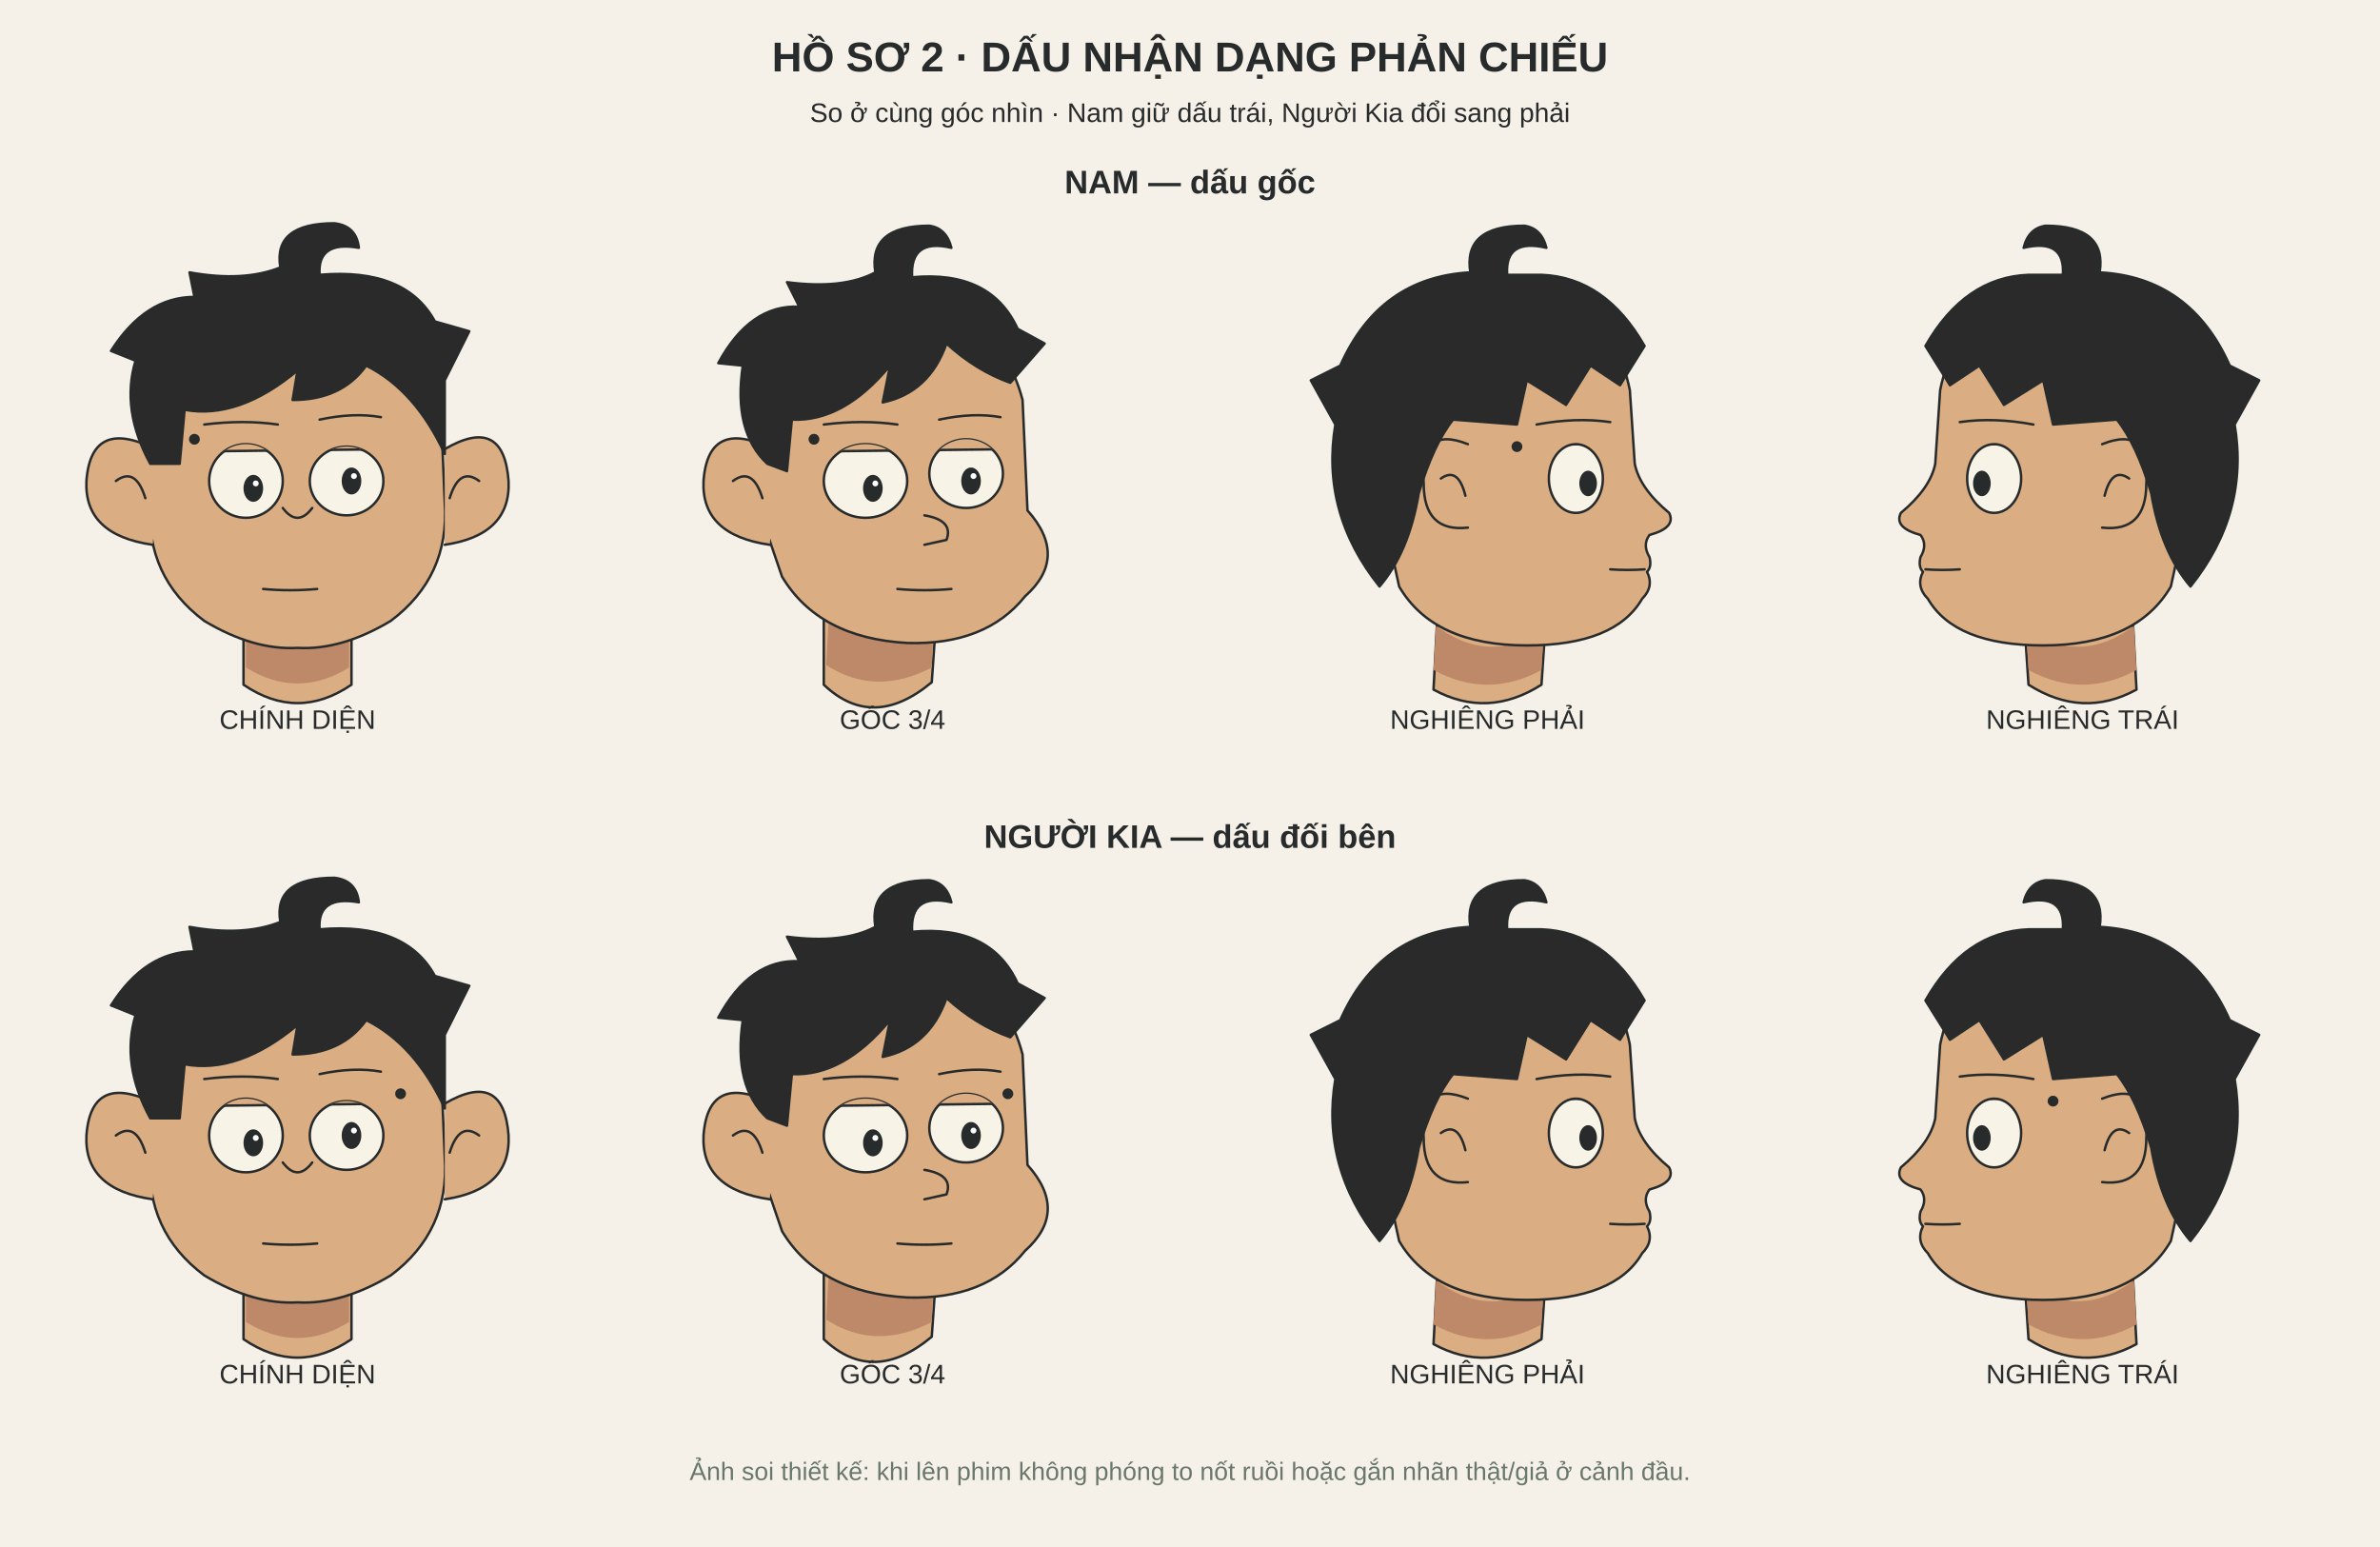
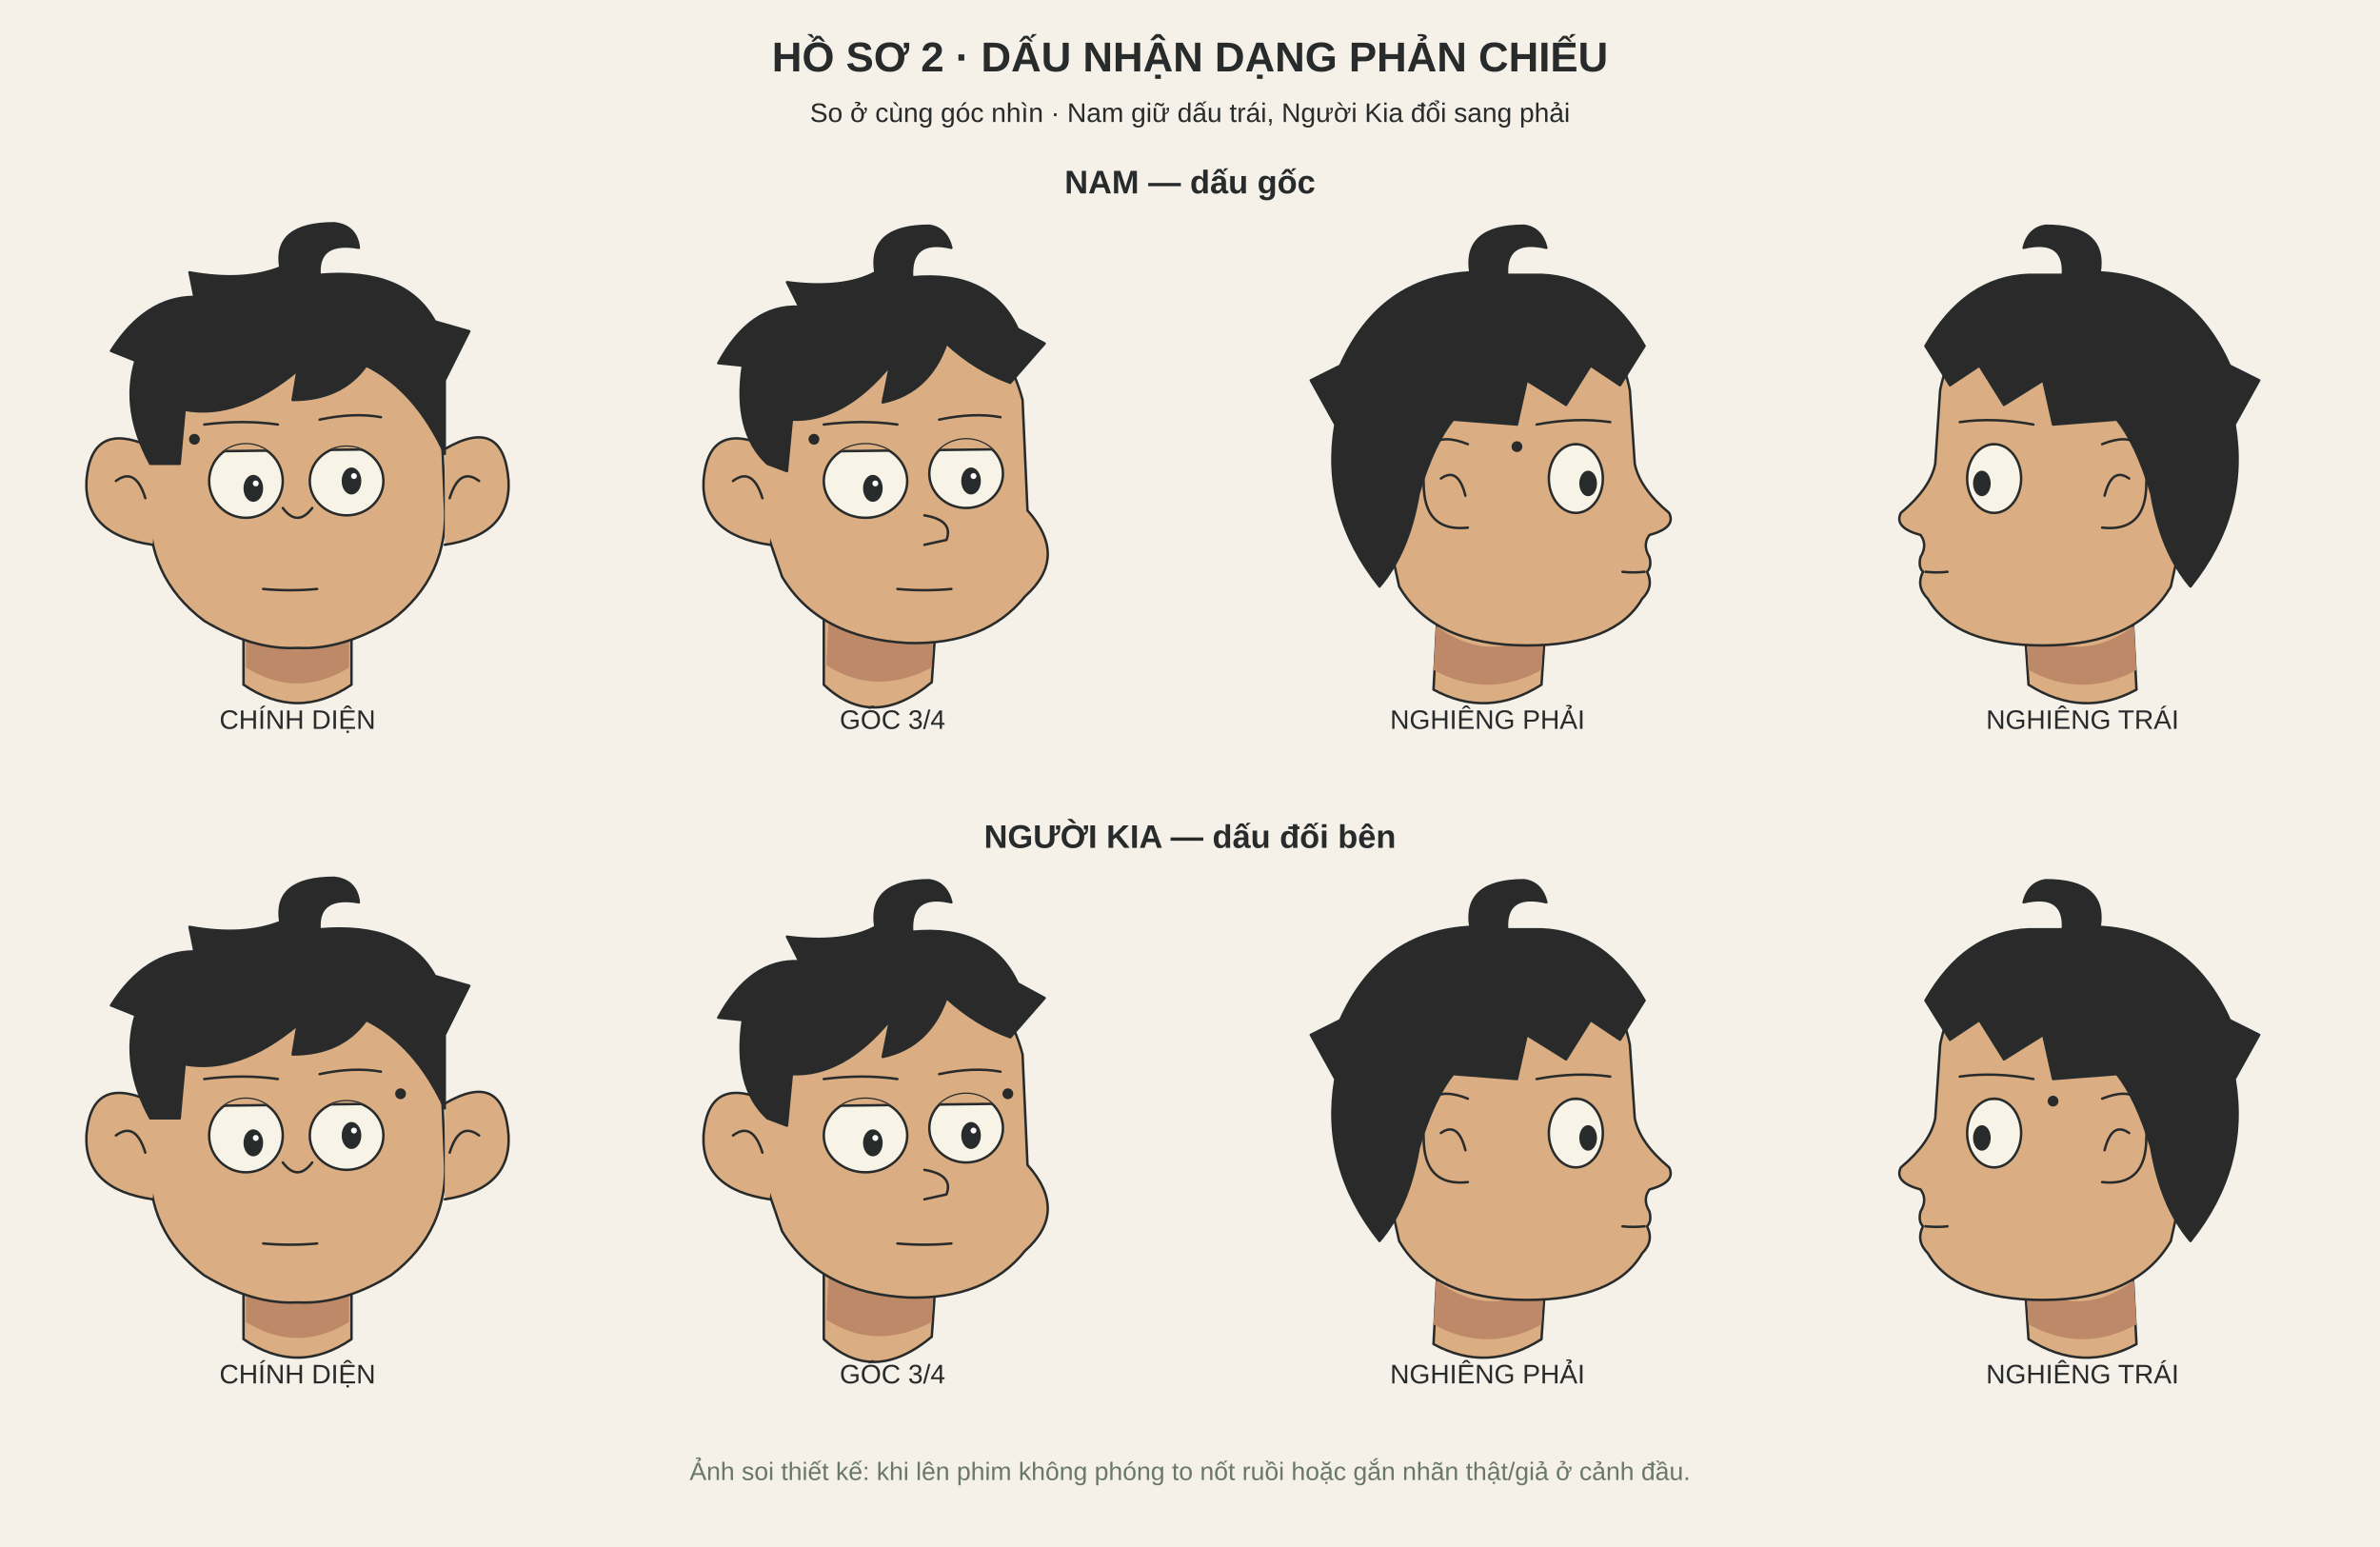
<svg xmlns="http://www.w3.org/2000/svg" width="1600" height="1040" viewBox="0 0 1600 1040">
  <rect width="1600" height="1040" fill="#f6f1e8" />
  <g font-family="Arial,sans-serif" fill="#282b2b" text-anchor="middle">
    <text x="800" y="48" font-size="28" font-weight="700">HỒ SƠ 2 · DẤU NHẬN DẠNG PHẢN CHIẾU</text>
    <text x="800" y="82" font-size="18">So ở cùng góc nhìn · Nam giữ dấu trái, Người Kia đổi sang phải</text>
    <g>
      <text x="800" y="130" font-size="22" font-weight="700">NAM — dấu gốc</text>
      <g>
        <g transform="translate(200 160) scale(1.65 1.65)">
          <g transform="translate(0 0) scale(1)" stroke="#282b2b" style="stroke-width:calc(3.5px * var(--lw, 1))" stroke-linejoin="round" stroke-linecap="round">
            <path d="M -22 141 L -22 182 Q 0 197 22 182 L 22 141" fill="#dbad82" />
            <path d="M -21 155 Q 0 171 21 155 L 21 175 Q 0 188 -21 175 Z" fill="#bd8968" stroke="none" />
            <path d="M -58 60 Q -52 25 0 25 Q 52 25 58 60 L 60 108 Q 62 138 38 156 Q 18 168 0 167 Q -18 168 -38 156 Q -62 138 -60 108 Z" fill="#dbad82" />
            <path d="M -56 87 Q -84 72 -86 99 Q -87 121 -59 125 M 60 86 Q 84 72 86 99 Q 87 121 60 125" fill="#dbad82" />
            <path d="M -74 99 Q -66 93 -62 106 M 74 99 Q 66 93 62 106" fill="none" style="stroke-width:calc(2.4px * var(--lw, 1))" />
            <path d="M -60 92 Q -72 70 -66 50 L -76 46 Q -62 24 -42 24 L -44 14 Q -22 18 -7 12 Q -10 -6 15 -6 Q 24 -5 25 4 Q 8 1 9 15 Q 44 12 56 34 L 70 38 L 60 58 L 60 88 Q 48 62 28 52 Q 18 66 -2 66 L 0 54 Q -24 74 -46 70 L -48 92 Z" fill="#292a29" />
            <g transform="translate(-10 0)">
              <defs>
                <clipPath id="nam-front-1-R4pe-eyes">
                  <ellipse cx="-11" cy="99" rx="15" ry="15" />
                  <ellipse cx="30" cy="99" rx="15" ry="14" />
                </clipPath>
              </defs>
              <ellipse cx="-11" cy="99" rx="15" ry="15" fill="#f8f3e7" style="stroke-width:calc(2.5px * var(--lw, 1))" />
              <ellipse cx="30" cy="99" rx="15" ry="14" fill="#f8f3e7" style="stroke-width:calc(2.5px * var(--lw, 1))" />
              <g clip-path="url(#nam-front-1-R4pe-eyes)">
                <ellipse cx="-8" cy="102" rx="4" ry="5.5" fill="#282b2b" stroke="none" />
                <ellipse cx="32" cy="99" rx="4" ry="5.5" fill="#282b2b" stroke="none" />
                <circle cx="-7" cy="100" r="1.2" fill="#ffffff" stroke="none" />
                <circle cx="33" cy="97" r="1.2" fill="#ffffff" stroke="none" />
                <path d="M -33 73 L 51 73 L 51 86 L -33 87 Z" fill="#dbad82" style="stroke-width:calc(2.5px * var(--lw, 1))" />
              </g>
              <path d="M -28 76 Q -12 74 2 76 M 19 74 Q 33 71 44 73" fill="none" style="stroke-width:calc(5.5px * var(--lw, 1))" />
              <circle cx="-32" data-identity-mark="nam" cy="82" r="2.2" fill="#282b2b" stroke="none" />
              <path d="M 4 110 Q 10 118 16 110" fill="none" style="stroke-width:calc(2.5px * var(--lw, 1))" />
              <g transform="translate(-6 0)">
                <path d="M 2 143 Q 13 144 24 143" fill="none" style="stroke-width:calc(2.6px * var(--lw, 1))" />
              </g>
            </g>
          </g>
        </g>
        <text x="200" y="490" font-size="18">CHÍNH DIỆN</text>
      </g>
      <g>
        <g transform="translate(600 160) scale(1.65 1.65)">
          <g transform="translate(0 0) scale(1)" stroke="#282b2b" style="stroke-width:calc(3.5px * var(--lw, 1))" stroke-linejoin="round" stroke-linecap="round">
            <path d="M -28 141 L -28 182 Q -8 201 16 181 L 19 138" fill="#dbad82" />
            <path d="M -26 155 Q -8 171 17 153 L 16 175 Q -7 187 -27 174 Z" fill="#bd8968" stroke="none" />
            <path d="M -55 60 Q -50 25 -9 25 Q 42 24 53 66 L 55 111 Q 72 130 54 146 Q 38 166 6 165 Q -30 163 -45 138 L -58 100 Z" fill="#dbad82" />
            <path d="M -47 87 Q -75 72 -77 99 Q -78 121 -50 125" fill="#dbad82" />
            <path d="M -65 99 Q -57 93 -53 106" fill="none" style="stroke-width:calc(2.4px * var(--lw, 1))" />
            <path d="M -51 92 Q -65 79 -61 52 L -71 51 Q -58 27 -38 28 L -43 18 Q -20 21 -7 14 Q -10 -5 15 -5 Q 22 -4 24 4 Q 7 0 8 16 Q 40 13 51 37 L 62 43 L 48 59 Q 34 54 22 43 Q 15 63 -4 67 L -1 52 Q -20 75 -41 74 L -43 95 Z" fill="#292a29" />
            <g>
              <defs>
                <clipPath id="nam-three-1-R59e-eyes">
                  <ellipse cx="-11" cy="99" rx="17" ry="15" />
                  <ellipse cx="30" cy="96" rx="15" ry="14" />
                </clipPath>
              </defs>
              <ellipse cx="-11" cy="99" rx="17" ry="15" fill="#f8f3e7" style="stroke-width:calc(2.5px * var(--lw, 1))" />
              <ellipse cx="30" cy="96" rx="15" ry="14" fill="#f8f3e7" style="stroke-width:calc(2.5px * var(--lw, 1))" />
              <g clip-path="url(#nam-three-1-R59e-eyes)">
                <ellipse cx="-8" cy="102" rx="4" ry="5.5" fill="#282b2b" stroke="none" />
                <ellipse cx="32" cy="99" rx="4" ry="5.5" fill="#282b2b" stroke="none" />
                <circle cx="-7" cy="100" r="1.2" fill="#ffffff" stroke="none" />
                <circle cx="33" cy="97" r="1.2" fill="#ffffff" stroke="none" />
                <path d="M -33 73 L 51 73 L 51 86 L -33 87 Z" fill="#dbad82" style="stroke-width:calc(2.5px * var(--lw, 1))" />
              </g>
              <path d="M -28 76 Q -12 74 2 76 M 19 74 Q 33 71 44 73" fill="none" style="stroke-width:calc(5.5px * var(--lw, 1))" />
              <circle cx="-32" data-identity-mark="nam" cy="82" r="2.2" fill="#282b2b" stroke="none" />
              <path d="M 13 113 Q 25 115 22 123 L 13 125" fill="none" style="stroke-width:calc(2.5px * var(--lw, 1))" />
              <g>
                <path d="M 2 143 Q 13 144 24 143" fill="none" style="stroke-width:calc(2.6px * var(--lw, 1))" />
              </g>
            </g>
          </g>
        </g>
        <text x="600" y="490" font-size="18">GÓC 3/4</text>
      </g>
      <g>
        <g transform="translate(1000 160) scale(1.65 1.65)">
          <g transform="translate(0 0) scale(1)" stroke="#282b2b" style="stroke-width:calc(3.5px * var(--lw, 1))" stroke-linejoin="round" stroke-linecap="round">
            <path d="M -20 146 L -22 184 Q 0 196 22 182 L 24 152" fill="#dbad82" />
            <path d="M -21 158 Q 0 174 23 160 L 22 176 Q 0 188 -22 176 Z" fill="#bd8968" stroke="none" />
            <path d="M -50 78 Q -48 24 4 22 Q 50 22 58 62 L 60 92 Q 62 102 74 112 Q 77 118 66 121 Q 63 125 66 130 Q 67 134 65 136 Q 68 142 63 147 Q 52 166 16 166 Q -22 166 -36 142 Z" fill="#dbad82" />
            <path d="M -8 84 Q -28 76 -26 100 Q -26 120 -8 118" fill="#dbad82" />
            <path d="M -19 98 Q -12 93 -9 105" fill="none" style="stroke-width:calc(2.4px * var(--lw, 1))" />
            <path d="M 54 60 L 64 44 Q 48 16 22 15 Q 7 15 8 15 Q 7 0 24 4 Q 22 -4 15 -5 Q -10 -5 -7 14 Q -44 16 -60 52 L -72 58 L -62 76 Q -68 112 -44 142 Q -32 128 -28 104 Q -22 84 -14 74 L 12 76 L 16 58 L 32 68 L 42 52 Z" fill="#292a29" />
            <defs>
              <clipPath id="nam-side-1-R5pe-eyes">
                <ellipse cx="36" cy="98" rx="11" ry="14" />
              </clipPath>
            </defs>
            <ellipse cx="36" cy="98" rx="11" ry="14" fill="#f8f3e7" style="stroke-width:calc(2.5px * var(--lw, 1))" />
            <g clip-path="url(#nam-side-1-R5pe-eyes)">
              <ellipse cx="41" cy="100" rx="3.6" ry="5.2" fill="#282b2b" stroke="none" />
              <path d="M 18 66 H 56 V 84 H 18 Z" fill="#dbad82" style="stroke-width:calc(2.5px * var(--lw, 1))" />
            </g>
            <path d="M 20 76 Q 36 73 50 75" fill="none" style="stroke-width:calc(5.5px * var(--lw, 1))" />
            <circle cx="12" cy="85" r="2.2" fill="#282b2b" stroke="none" />
-             <path d="M 64 135 Q 57 135.5 50 135" fill="none" style="stroke-width:calc(2.6px * var(--lw, 1))" />
+             <path d="M 64 136 Q 59 136.5 55 136" fill="none" style="stroke-width:calc(2.6px * var(--lw, 1))" />
          </g>
        </g>
        <text x="1000" y="490" font-size="18">NGHIÊNG PHẢI</text>
      </g>
      <g>
        <g transform="translate(1400 160) scale(-1.65 1.65)">
          <g transform="translate(0 0) scale(1)" stroke="#282b2b" style="stroke-width:calc(3.5px * var(--lw, 1))" stroke-linejoin="round" stroke-linecap="round">
            <path d="M -20 146 L -22 184 Q 0 196 22 182 L 24 152" fill="#dbad82" />
            <path d="M -21 158 Q 0 174 23 160 L 22 176 Q 0 188 -22 176 Z" fill="#bd8968" stroke="none" />
            <path d="M -50 78 Q -48 24 4 22 Q 50 22 58 62 L 60 92 Q 62 102 74 112 Q 77 118 66 121 Q 63 125 66 130 Q 67 134 65 136 Q 68 142 63 147 Q 52 166 16 166 Q -22 166 -36 142 Z" fill="#dbad82" />
            <path d="M -8 84 Q -28 76 -26 100 Q -26 120 -8 118" fill="#dbad82" />
            <path d="M -19 98 Q -12 93 -9 105" fill="none" style="stroke-width:calc(2.4px * var(--lw, 1))" />
            <path d="M 54 60 L 64 44 Q 48 16 22 15 Q 7 15 8 15 Q 7 0 24 4 Q 22 -4 15 -5 Q -10 -5 -7 14 Q -44 16 -60 52 L -72 58 L -62 76 Q -68 112 -44 142 Q -32 128 -28 104 Q -22 84 -14 74 L 12 76 L 16 58 L 32 68 L 42 52 Z" fill="#292a29" />
            <defs>
              <clipPath id="nam-side--1-R69e-eyes">
                <ellipse cx="36" cy="98" rx="11" ry="14" />
              </clipPath>
            </defs>
            <ellipse cx="36" cy="98" rx="11" ry="14" fill="#f8f3e7" style="stroke-width:calc(2.5px * var(--lw, 1))" />
            <g clip-path="url(#nam-side--1-R69e-eyes)">
              <ellipse cx="41" cy="100" rx="3.6" ry="5.2" fill="#282b2b" stroke="none" />
              <path d="M 18 66 H 56 V 84 H 18 Z" fill="#dbad82" style="stroke-width:calc(2.5px * var(--lw, 1))" />
            </g>
            <path d="M 20 76 Q 36 73 50 75" fill="none" style="stroke-width:calc(5.5px * var(--lw, 1))" />
-             <path d="M 64 135 Q 57 135.5 50 135" fill="none" style="stroke-width:calc(2.6px * var(--lw, 1))" />
+             <path d="M 64 136 Q 59 136.5 55 136" fill="none" style="stroke-width:calc(2.6px * var(--lw, 1))" />
          </g>
        </g>
        <text x="1400" y="490" font-size="18">NGHIÊNG TRÁI</text>
      </g>
    </g>
    <g>
      <text x="800" y="570" font-size="22" font-weight="700">NGƯỜI KIA — dấu đối bên</text>
      <g>
        <g transform="translate(200 600) scale(1.65 1.65)">
          <g transform="translate(0 0) scale(1)" stroke="#282b2b" style="stroke-width:calc(3.5px * var(--lw, 1))" stroke-linejoin="round" stroke-linecap="round">
            <path d="M -22 141 L -22 182 Q 0 197 22 182 L 22 141" fill="#dbad82" />
            <path d="M -21 155 Q 0 171 21 155 L 21 175 Q 0 188 -21 175 Z" fill="#bd8968" stroke="none" />
            <path d="M -58 60 Q -52 25 0 25 Q 52 25 58 60 L 60 108 Q 62 138 38 156 Q 18 168 0 167 Q -18 168 -38 156 Q -62 138 -60 108 Z" fill="#dbad82" />
            <path d="M -56 87 Q -84 72 -86 99 Q -87 121 -59 125 M 60 86 Q 84 72 86 99 Q 87 121 60 125" fill="#dbad82" />
            <path d="M -74 99 Q -66 93 -62 106 M 74 99 Q 66 93 62 106" fill="none" style="stroke-width:calc(2.4px * var(--lw, 1))" />
            <path d="M -60 92 Q -72 70 -66 50 L -76 46 Q -62 24 -42 24 L -44 14 Q -22 18 -7 12 Q -10 -6 15 -6 Q 24 -5 25 4 Q 8 1 9 15 Q 44 12 56 34 L 70 38 L 60 58 L 60 88 Q 48 62 28 52 Q 18 66 -2 66 L 0 54 Q -24 74 -46 70 L -48 92 Z" fill="#292a29" />
            <g transform="translate(-10 0)">
              <defs>
                <clipPath id="nguoi-kia-front-1-R4qe-eyes">
                  <ellipse cx="-11" cy="99" rx="15" ry="15" />
                  <ellipse cx="30" cy="99" rx="15" ry="14" />
                </clipPath>
              </defs>
              <ellipse cx="-11" cy="99" rx="15" ry="15" fill="#f8f3e7" style="stroke-width:calc(2.5px * var(--lw, 1))" />
              <ellipse cx="30" cy="99" rx="15" ry="14" fill="#f8f3e7" style="stroke-width:calc(2.5px * var(--lw, 1))" />
              <g clip-path="url(#nguoi-kia-front-1-R4qe-eyes)">
                <ellipse cx="-8" cy="102" rx="4" ry="5.5" fill="#282b2b" stroke="none" />
                <ellipse cx="32" cy="99" rx="4" ry="5.5" fill="#282b2b" stroke="none" />
                <circle cx="-7" cy="100" r="1.2" fill="#ffffff" stroke="none" />
                <circle cx="33" cy="97" r="1.2" fill="#ffffff" stroke="none" />
                <path d="M -33 73 L 51 73 L 51 86 L -33 87 Z" fill="#dbad82" style="stroke-width:calc(2.5px * var(--lw, 1))" />
              </g>
              <path d="M -28 76 Q -12 74 2 76 M 19 74 Q 33 71 44 73" fill="none" style="stroke-width:calc(5.5px * var(--lw, 1))" />
              <circle cx="52" data-identity-mark="nguoi-kia" cy="82" r="2.2" fill="#282b2b" stroke="none" />
              <path d="M 4 110 Q 10 118 16 110" fill="none" style="stroke-width:calc(2.5px * var(--lw, 1))" />
              <g transform="translate(-6 0)">
                <path d="M 2 143 Q 13 144 24 143" fill="none" style="stroke-width:calc(2.6px * var(--lw, 1))" />
              </g>
            </g>
          </g>
        </g>
        <text x="200" y="930" font-size="18">CHÍNH DIỆN</text>
      </g>
      <g>
        <g transform="translate(600 600) scale(1.65 1.65)">
          <g transform="translate(0 0) scale(1)" stroke="#282b2b" style="stroke-width:calc(3.5px * var(--lw, 1))" stroke-linejoin="round" stroke-linecap="round">
            <path d="M -28 141 L -28 182 Q -8 201 16 181 L 19 138" fill="#dbad82" />
            <path d="M -26 155 Q -8 171 17 153 L 16 175 Q -7 187 -27 174 Z" fill="#bd8968" stroke="none" />
            <path d="M -55 60 Q -50 25 -9 25 Q 42 24 53 66 L 55 111 Q 72 130 54 146 Q 38 166 6 165 Q -30 163 -45 138 L -58 100 Z" fill="#dbad82" />
            <path d="M -47 87 Q -75 72 -77 99 Q -78 121 -50 125" fill="#dbad82" />
            <path d="M -65 99 Q -57 93 -53 106" fill="none" style="stroke-width:calc(2.4px * var(--lw, 1))" />
            <path d="M -51 92 Q -65 79 -61 52 L -71 51 Q -58 27 -38 28 L -43 18 Q -20 21 -7 14 Q -10 -5 15 -5 Q 22 -4 24 4 Q 7 0 8 16 Q 40 13 51 37 L 62 43 L 48 59 Q 34 54 22 43 Q 15 63 -4 67 L -1 52 Q -20 75 -41 74 L -43 95 Z" fill="#292a29" />
            <g>
              <defs>
                <clipPath id="nguoi-kia-three-1-R5ae-eyes">
                  <ellipse cx="-11" cy="99" rx="17" ry="15" />
                  <ellipse cx="30" cy="96" rx="15" ry="14" />
                </clipPath>
              </defs>
              <ellipse cx="-11" cy="99" rx="17" ry="15" fill="#f8f3e7" style="stroke-width:calc(2.5px * var(--lw, 1))" />
              <ellipse cx="30" cy="96" rx="15" ry="14" fill="#f8f3e7" style="stroke-width:calc(2.5px * var(--lw, 1))" />
              <g clip-path="url(#nguoi-kia-three-1-R5ae-eyes)">
                <ellipse cx="-8" cy="102" rx="4" ry="5.5" fill="#282b2b" stroke="none" />
                <ellipse cx="32" cy="99" rx="4" ry="5.5" fill="#282b2b" stroke="none" />
                <circle cx="-7" cy="100" r="1.2" fill="#ffffff" stroke="none" />
                <circle cx="33" cy="97" r="1.2" fill="#ffffff" stroke="none" />
                <path d="M -33 73 L 51 73 L 51 86 L -33 87 Z" fill="#dbad82" style="stroke-width:calc(2.5px * var(--lw, 1))" />
              </g>
              <path d="M -28 76 Q -12 74 2 76 M 19 74 Q 33 71 44 73" fill="none" style="stroke-width:calc(5.5px * var(--lw, 1))" />
              <circle cx="47" data-identity-mark="nguoi-kia" cy="82" r="2.2" fill="#282b2b" stroke="none" />
              <path d="M 13 113 Q 25 115 22 123 L 13 125" fill="none" style="stroke-width:calc(2.5px * var(--lw, 1))" />
              <g>
                <path d="M 2 143 Q 13 144 24 143" fill="none" style="stroke-width:calc(2.6px * var(--lw, 1))" />
              </g>
            </g>
          </g>
        </g>
        <text x="600" y="930" font-size="18">GÓC 3/4</text>
      </g>
      <g>
        <g transform="translate(1000 600) scale(1.65 1.65)">
          <g transform="translate(0 0) scale(1)" stroke="#282b2b" style="stroke-width:calc(3.5px * var(--lw, 1))" stroke-linejoin="round" stroke-linecap="round">
            <path d="M -20 146 L -22 184 Q 0 196 22 182 L 24 152" fill="#dbad82" />
            <path d="M -21 158 Q 0 174 23 160 L 22 176 Q 0 188 -22 176 Z" fill="#bd8968" stroke="none" />
            <path d="M -50 78 Q -48 24 4 22 Q 50 22 58 62 L 60 92 Q 62 102 74 112 Q 77 118 66 121 Q 63 125 66 130 Q 67 134 65 136 Q 68 142 63 147 Q 52 166 16 166 Q -22 166 -36 142 Z" fill="#dbad82" />
            <path d="M -8 84 Q -28 76 -26 100 Q -26 120 -8 118" fill="#dbad82" />
            <path d="M -19 98 Q -12 93 -9 105" fill="none" style="stroke-width:calc(2.4px * var(--lw, 1))" />
            <path d="M 54 60 L 64 44 Q 48 16 22 15 Q 7 15 8 15 Q 7 0 24 4 Q 22 -4 15 -5 Q -10 -5 -7 14 Q -44 16 -60 52 L -72 58 L -62 76 Q -68 112 -44 142 Q -32 128 -28 104 Q -22 84 -14 74 L 12 76 L 16 58 L 32 68 L 42 52 Z" fill="#292a29" />
            <defs>
              <clipPath id="nguoi-kia-side-1-R5qe-eyes">
                <ellipse cx="36" cy="98" rx="11" ry="14" />
              </clipPath>
            </defs>
            <ellipse cx="36" cy="98" rx="11" ry="14" fill="#f8f3e7" style="stroke-width:calc(2.5px * var(--lw, 1))" />
            <g clip-path="url(#nguoi-kia-side-1-R5qe-eyes)">
              <ellipse cx="41" cy="100" rx="3.6" ry="5.2" fill="#282b2b" stroke="none" />
              <path d="M 18 66 H 56 V 84 H 18 Z" fill="#dbad82" style="stroke-width:calc(2.5px * var(--lw, 1))" />
            </g>
            <path d="M 20 76 Q 36 73 50 75" fill="none" style="stroke-width:calc(5.5px * var(--lw, 1))" />
-             <path d="M 64 135 Q 57 135.5 50 135" fill="none" style="stroke-width:calc(2.6px * var(--lw, 1))" />
+             <path d="M 64 136 Q 59 136.5 55 136" fill="none" style="stroke-width:calc(2.6px * var(--lw, 1))" />
          </g>
        </g>
        <text x="1000" y="930" font-size="18">NGHIÊNG PHẢI</text>
      </g>
      <g>
        <g transform="translate(1400 600) scale(-1.65 1.65)">
          <g transform="translate(0 0) scale(1)" stroke="#282b2b" style="stroke-width:calc(3.5px * var(--lw, 1))" stroke-linejoin="round" stroke-linecap="round">
            <path d="M -20 146 L -22 184 Q 0 196 22 182 L 24 152" fill="#dbad82" />
            <path d="M -21 158 Q 0 174 23 160 L 22 176 Q 0 188 -22 176 Z" fill="#bd8968" stroke="none" />
            <path d="M -50 78 Q -48 24 4 22 Q 50 22 58 62 L 60 92 Q 62 102 74 112 Q 77 118 66 121 Q 63 125 66 130 Q 67 134 65 136 Q 68 142 63 147 Q 52 166 16 166 Q -22 166 -36 142 Z" fill="#dbad82" />
            <path d="M -8 84 Q -28 76 -26 100 Q -26 120 -8 118" fill="#dbad82" />
            <path d="M -19 98 Q -12 93 -9 105" fill="none" style="stroke-width:calc(2.4px * var(--lw, 1))" />
            <path d="M 54 60 L 64 44 Q 48 16 22 15 Q 7 15 8 15 Q 7 0 24 4 Q 22 -4 15 -5 Q -10 -5 -7 14 Q -44 16 -60 52 L -72 58 L -62 76 Q -68 112 -44 142 Q -32 128 -28 104 Q -22 84 -14 74 L 12 76 L 16 58 L 32 68 L 42 52 Z" fill="#292a29" />
            <defs>
              <clipPath id="nguoi-kia-side--1-R6ae-eyes">
                <ellipse cx="36" cy="98" rx="11" ry="14" />
              </clipPath>
            </defs>
            <ellipse cx="36" cy="98" rx="11" ry="14" fill="#f8f3e7" style="stroke-width:calc(2.5px * var(--lw, 1))" />
            <g clip-path="url(#nguoi-kia-side--1-R6ae-eyes)">
              <ellipse cx="41" cy="100" rx="3.6" ry="5.2" fill="#282b2b" stroke="none" />
              <path d="M 18 66 H 56 V 84 H 18 Z" fill="#dbad82" style="stroke-width:calc(2.5px * var(--lw, 1))" />
            </g>
            <path d="M 20 76 Q 36 73 50 75" fill="none" style="stroke-width:calc(5.5px * var(--lw, 1))" />
            <circle cx="12" cy="85" r="2.2" fill="#282b2b" stroke="none" />
-             <path d="M 64 135 Q 57 135.5 50 135" fill="none" style="stroke-width:calc(2.6px * var(--lw, 1))" />
+             <path d="M 64 136 Q 59 136.5 55 136" fill="none" style="stroke-width:calc(2.6px * var(--lw, 1))" />
          </g>
        </g>
        <text x="1400" y="930" font-size="18">NGHIÊNG TRÁI</text>
      </g>
    </g>
    <text x="800" y="995" font-size="17" fill="#69776c">Ảnh soi thiết kế: khi lên phim không phóng to nốt ruồi hoặc gắn nhãn thật/giả ở cảnh đầu.</text>
  </g>
</svg>
